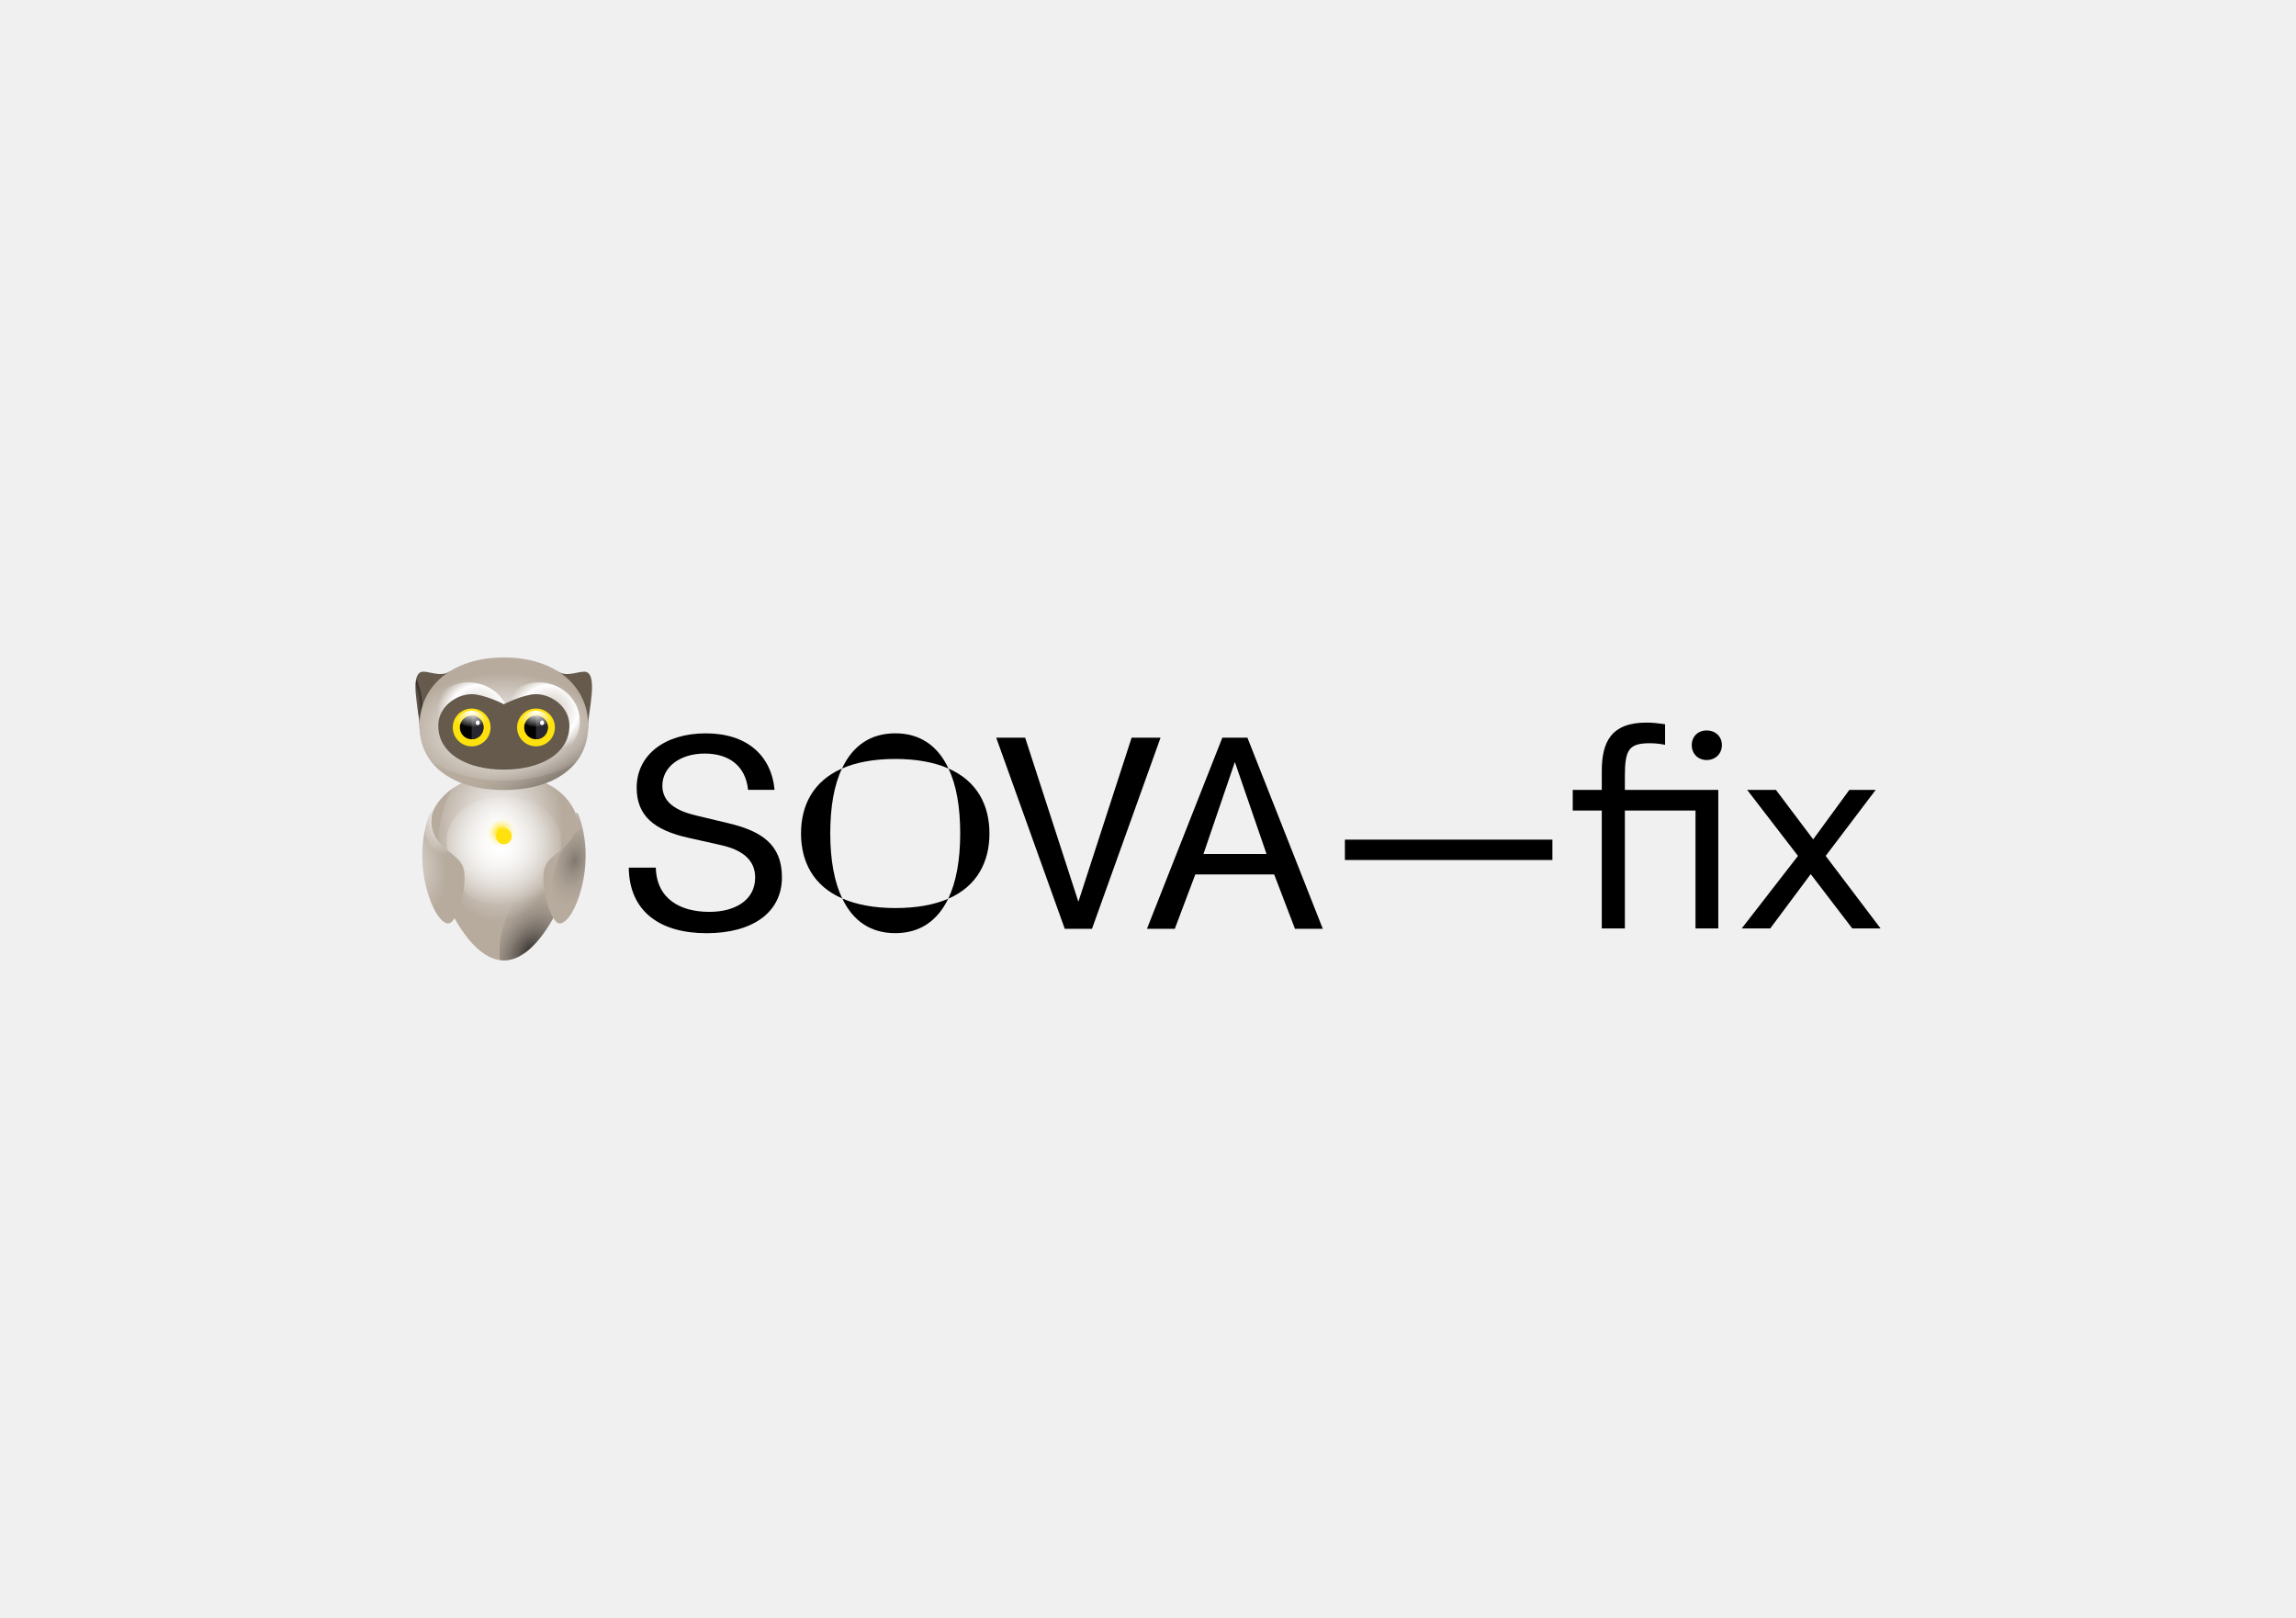
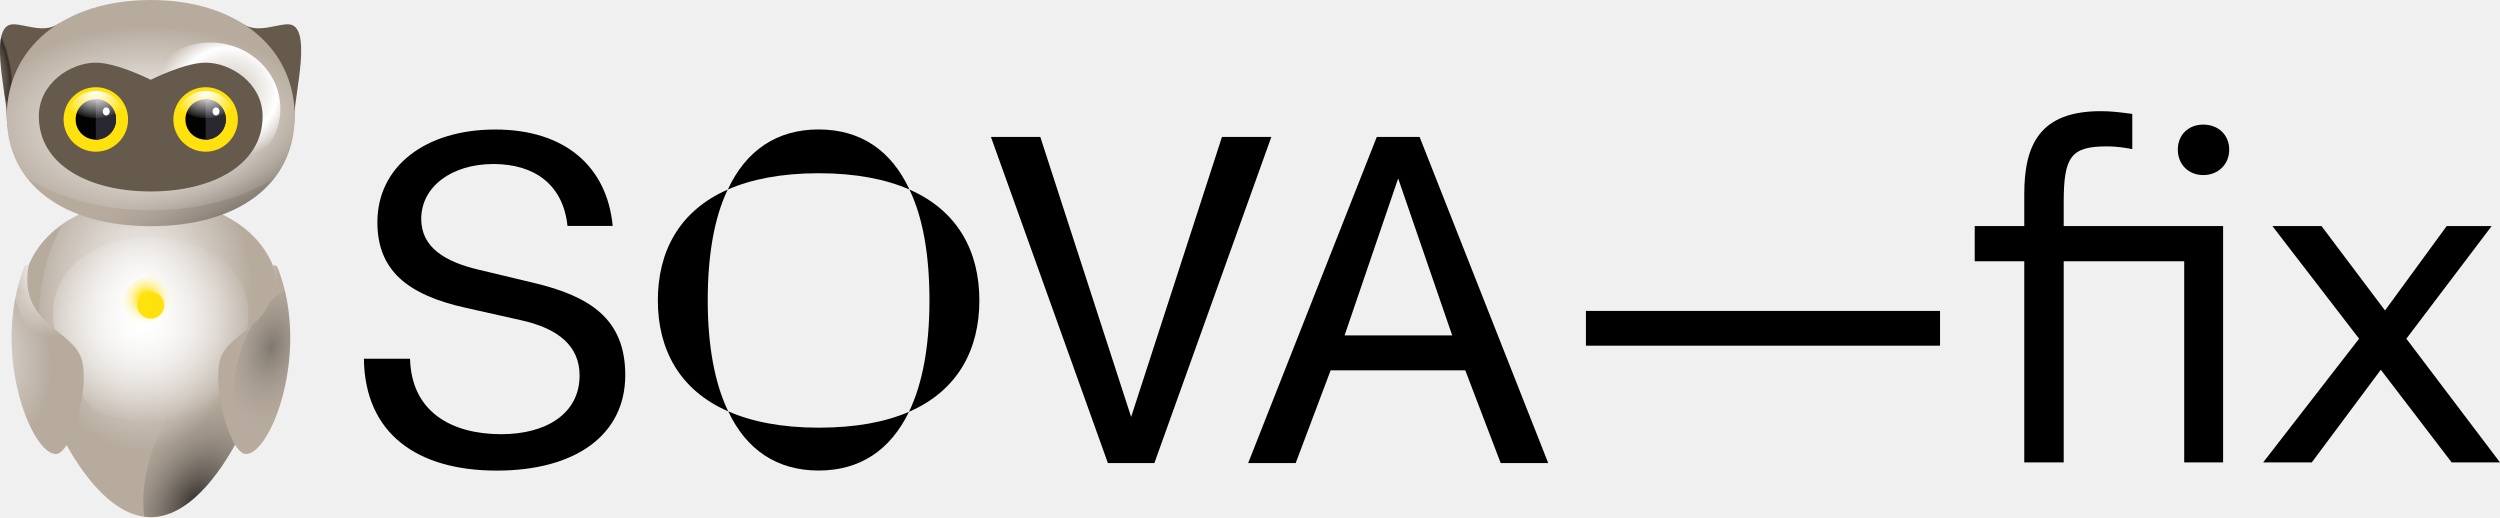
- <svg xmlns="http://www.w3.org/2000/svg" xmlns:xlink="http://www.w3.org/1999/xlink" id="_Слой_1" viewBox="0 0 595.28 419.53">
+ <svg xmlns="http://www.w3.org/2000/svg" id="_Слой_1" data-name=" Слой 1" viewBox="0 0 379.84 78.57">
  <defs>
-     <style>.cls-1{fill:none;}.cls-2{fill:#665a4d;}.cls-3{fill:url(#_Безымянный_градиент_3);}.cls-4{fill:url(#_Безымянный_градиент_7);}.cls-5{fill:url(#_Безымянный_градиент_7-2);}.cls-6{fill:url(#_Безымянный_градиент_113);}.cls-7{fill:url(#_Безымянный_градиент_312);}.cls-8{fill:url(#_Безымянный_градиент_209);}.cls-9{fill:url(#_Безымянный_градиент_274);}.cls-10{clip-path:url(#clippath-11);}.cls-11{clip-path:url(#clippath-10);}.cls-12{clip-path:url(#clippath-1);}.cls-13{clip-path:url(#clippath-3);}.cls-14{clip-path:url(#clippath-4);}.cls-15{clip-path:url(#clippath-2);}.cls-16{clip-path:url(#clippath-7);}.cls-17{clip-path:url(#clippath-6);}.cls-18{clip-path:url(#clippath-9);}.cls-19{clip-path:url(#clippath-8);}.cls-20{clip-path:url(#clippath-5);}.cls-21{fill:#292830;}.cls-22{fill:#020202;}.cls-23{fill:#b7ab9e;}.cls-24{fill:#fff;}.cls-25{fill:url(#_Безымянный_градиент_17-2);}.cls-26{fill:url(#_Безымянный_градиент_23-2);}.cls-27{fill:url(#_Безымянный_градиент_42-2);}.cls-28{fill:url(#_Безымянный_градиент_38-2);}.cls-29{fill:url(#_Безымянный_градиент_113-2);}.cls-30{fill:url(#_Безымянный_градиент_113-5);}.cls-31{fill:url(#_Безымянный_градиент_113-7);}.cls-32{fill:url(#_Безымянный_градиент_113-4);}.cls-33{fill:url(#_Безымянный_градиент_113-6);}.cls-34{fill:url(#_Безымянный_градиент_113-3);}.cls-35{fill:url(#_Безымянный_градиент_42);}.cls-36{fill:url(#_Безымянный_градиент_38);}.cls-37{fill:url(#_Безымянный_градиент_27);}.cls-38{fill:url(#_Безымянный_градиент_25);}.cls-39{fill:url(#_Безымянный_градиент_23);}.cls-40{fill:url(#_Безымянный_градиент_22);}.cls-41{fill:url(#_Безымянный_градиент_11);}.cls-42{fill:url(#_Безымянный_градиент_17);}.cls-43{fill:#ffe20d;}.cls-44{clip-path:url(#clippath);}</style>
+     <style>
+       .cls-1 {
+         fill: url(#_Безымянный_градиент);
+       }
+ 
+       .cls-1, .cls-2, .cls-3, .cls-4, .cls-5, .cls-6, .cls-7, .cls-8, .cls-9, .cls-10, .cls-11, .cls-12, .cls-13, .cls-14, .cls-15, .cls-16, .cls-17, .cls-18, .cls-19, .cls-20, .cls-21, .cls-22, .cls-23, .cls-24, .cls-25, .cls-26, .cls-27, .cls-28, .cls-29, .cls-30, .cls-31, .cls-32, .cls-33 {
+         stroke-width: 0px;
+       }
+ 
+       .cls-34 {
+         clip-path: url(#clippath);
+       }
+ 
+       .cls-2 {
+         fill: none;
+       }
+ 
+       .cls-3 {
+         fill: url(#_Безымянный_градиент_6);
+       }
+ 
+       .cls-4 {
+         fill: url(#_Безымянный_градиент_7);
+       }
+ 
+       .cls-5 {
+         fill: url(#_Безымянный_градиент_2);
+       }
+ 
+       .cls-6 {
+         fill: url(#_Безымянный_градиент_9);
+       }
+ 
+       .cls-7 {
+         fill: url(#_Безымянный_градиент_8);
+       }
+ 
+       .cls-8 {
+         fill: url(#_Безымянный_градиент_3);
+       }
+ 
+       .cls-9 {
+         fill: url(#_Безымянный_градиент_5);
+       }
+ 
+       .cls-10 {
+         fill: url(#_Безымянный_градиент_4);
+       }
+ 
+       .cls-35 {
+         clip-path: url(#clippath-1);
+       }
+ 
+       .cls-36 {
+         clip-path: url(#clippath-4);
+       }
+ 
+       .cls-37 {
+         clip-path: url(#clippath-3);
+       }
+ 
+       .cls-38 {
+         clip-path: url(#clippath-2);
+       }
+ 
+       .cls-39 {
+         clip-path: url(#clippath-7);
+       }
+ 
+       .cls-40 {
+         clip-path: url(#clippath-8);
+       }
+ 
+       .cls-41 {
+         clip-path: url(#clippath-6);
+       }
+ 
+       .cls-42 {
+         clip-path: url(#clippath-5);
+       }
+ 
+       .cls-43 {
+         clip-path: url(#clippath-9);
+       }
+ 
+       .cls-44 {
+         clip-path: url(#clippath-10);
+       }
+ 
+       .cls-45 {
+         clip-path: url(#clippath-11);
+       }
+ 
+       .cls-11 {
+         fill: url(#_Безымянный_градиент_25);
+       }
+ 
+       .cls-12 {
+         fill: url(#_Безымянный_градиент_24);
+       }
+ 
+       .cls-13 {
+         fill: url(#_Безымянный_градиент_20);
+       }
+ 
+       .cls-14 {
+         fill: url(#_Безымянный_градиент_23);
+       }
+ 
+       .cls-15 {
+         fill: url(#_Безымянный_градиент_22);
+       }
+ 
+       .cls-16 {
+         fill: url(#_Безымянный_градиент_21);
+       }
+ 
+       .cls-17 {
+         fill: url(#_Безымянный_градиент_16);
+       }
+ 
+       .cls-18 {
+         fill: url(#_Безымянный_градиент_13);
+       }
+ 
+       .cls-19 {
+         fill: url(#_Безымянный_градиент_18);
+       }
+ 
+       .cls-20 {
+         fill: url(#_Безымянный_градиент_15);
+       }
+ 
+       .cls-21 {
+         fill: url(#_Безымянный_градиент_19);
+       }
+ 
+       .cls-22 {
+         fill: url(#_Безымянный_градиент_17);
+       }
+ 
+       .cls-23 {
+         fill: url(#_Безымянный_градиент_10);
+       }
+ 
+       .cls-24 {
+         fill: url(#_Безымянный_градиент_11);
+       }
+ 
+       .cls-25 {
+         fill: url(#_Безымянный_градиент_12);
+       }
+ 
+       .cls-26 {
+         fill: url(#_Безымянный_градиент_14);
+       }
+ 
+       .cls-28 {
+         fill: #292830;
+       }
+ 
+       .cls-29 {
+         fill: #b7ab9e;
+       }
+ 
+       .cls-30 {
+         fill: #665a4d;
+       }
+ 
+       .cls-31 {
+         fill: #fff;
+       }
+ 
+       .cls-32 {
+         fill: #ffe20d;
+       }
+ 
+       .cls-33 {
+         fill: #020202;
+       }
+     </style>
    <clipPath id="clippath">
-       <path class="cls-1" d="M152.46,188.15c0-3.32,2.88-13.98-.98-13.98-1.82,0-4.59,1.37-6.74,0-3.66-2.34,7.72,24.33,7.72,13.98Z" />
-     </clipPath>
-     <radialGradient id="_Безымянный_градиент_42" cx="8287.75" cy="491.4" fx="8287.75" fy="491.4" r="9.33" gradientTransform="translate(535.23 1843.97) rotate(-90) scale(.2 -.78)" gradientUnits="userSpaceOnUse">
+       <path class="cls-2" d="m44.73,17.67c0-3.32,2.88-13.98-.98-13.98-1.82,0-4.59,1.37-6.74,0-3.66-2.34,7.72,24.33,7.72,13.98Z" />
+     </clipPath>
+     <radialGradient id="_Безымянный_градиент" data-name="Безымянный градиент" cx="8009.15" cy="-288.48" fx="8009.15" fy="-288.48" r="9.33" gradientTransform="translate(269.23 1617.77) rotate(-90) scale(.2 .78)" gradientUnits="userSpaceOnUse">
      <stop offset="0" stop-color="#665a4d" stop-opacity="0" />
      <stop offset=".8" stop-color="#000" stop-opacity=".5" />
      <stop offset="1" stop-color="#665a4d" stop-opacity="0" />
    </radialGradient>
-     <radialGradient id="_Безымянный_градиент_38" cx="2232.98" cy="-3471.12" fx="2232.98" fy="-3471.12" r="22.01" gradientTransform="translate(1073.89 893.08) rotate(-180) scale(.42 -.21)" gradientUnits="userSpaceOnUse">
+     <radialGradient id="_Безымянный_градиент_2" data-name="Безымянный градиент 2" cx="2101.59" cy="3026.69" fx="2101.59" fy="3026.69" r="22.01" gradientTransform="translate(910.98 629.27) rotate(-180) scale(.42 .21)" gradientUnits="userSpaceOnUse">
      <stop offset="0" stop-color="#000" />
      <stop offset="1" stop-color="#665a4d" stop-opacity="0" />
    </radialGradient>
    <clipPath id="clippath-1">
-       <path class="cls-1" d="M108.76,188.15c0-3.32-2.88-13.98.98-13.98,1.82,0,4.59,1.37,6.74,0,3.66-2.34-7.72,24.33-7.72,13.98Z" />
-     </clipPath>
-     <radialGradient id="_Безымянный_градиент_42-2" cx="4357.82" cy="383.56" fx="4357.82" fy="383.56" r="9.33" gradientTransform="translate(-763.75 -118.03) scale(.2 .78)" xlink:href="#_Безымянный_градиент_42" />
-     <radialGradient id="_Безымянный_градиент_38-2" cx="2298.3" fx="2298.3" r="22.01" xlink:href="#_Безымянный_градиент_38" />
+       <path class="cls-2" d="m1.03,17.67c0-3.32-2.88-13.98.98-13.98,1.82,0,4.59,1.37,6.74,0C12.41,1.35,1.03,28.02,1.03,17.67Z" />
+     </clipPath>
+     <radialGradient id="_Безымянный_градиент_3" data-name="Безымянный градиент 3" cx="4148.53" cy="-183.15" fx="4148.53" fy="-183.15" r="9.33" gradientTransform="translate(-829.62 -132.2) scale(.2 -.78)" gradientUnits="userSpaceOnUse">
+       <stop offset="0" stop-color="#665a4d" stop-opacity="0" />
+       <stop offset=".8" stop-color="#000" stop-opacity=".5" />
+       <stop offset="1" stop-color="#665a4d" stop-opacity="0" />
+     </radialGradient>
+     <radialGradient id="_Безымянный_градиент_4" data-name="Безымянный градиент 4" cx="2190.57" cy="3722.64" fx="2190.57" fy="3722.64" r="22.01" gradientTransform="translate(0 81.04) scale(1 -1)" gradientUnits="userSpaceOnUse">
+       <stop offset="0" stop-color="#000" />
+       <stop offset="1" stop-color="#665a4d" stop-opacity="0" />
+     </radialGradient>
    <clipPath id="clippath-2">
-       <path class="cls-1" d="M150.19,216.06c0,9.53-8.76,32.99-19.56,32.99s-19.56-23.46-19.56-32.99,8.76-15.29,19.56-15.29,19.56,5.77,19.56,15.29Z" />
-     </clipPath>
-     <radialGradient id="_Безымянный_градиент_17" cx="-2245.51" cy="1459.6" fx="-2245.51" fy="1459.6" r="22.01" gradientTransform="translate(-1987.61 1098.25) rotate(-180) scale(.93 .59)" gradientUnits="userSpaceOnUse">
+       <path class="cls-2" d="m42.46,45.58c0,9.53-8.76,32.99-19.56,32.99S3.34,55.11,3.34,45.58s8.76-15.29,19.56-15.29,19.56,5.77,19.56,15.29Z" />
+     </clipPath>
+     <radialGradient id="_Безымянный_градиент_5" data-name="Безымянный градиент 5" cx="-2175.13" cy="-907.64" fx="-2175.13" fy="-907.64" r="22.01" gradientTransform="translate(-2029.88 602.11) rotate(-180) scale(.93 -.59)" gradientUnits="userSpaceOnUse">
      <stop offset="0" stop-color="#000" />
      <stop offset="1" stop-color="#b7ab9e" stop-opacity="0" />
    </radialGradient>
-     <radialGradient id="_Безымянный_градиент_11" cx="-2172.85" cy="1752.33" fx="-2172.85" fy="1752.33" r="22.01" gradientTransform="translate(-1885.9 1270.51) rotate(-180) scale(.93 .59)" gradientUnits="userSpaceOnUse">
+     <radialGradient id="_Безымянный_градиент_6" data-name="Безымянный градиент 6" cx="-2122.15" cy="-1141.27" fx="-2122.15" fy="-1141.27" r="22.01" gradientTransform="translate(-1946.48 739.49) rotate(-180) scale(.93 -.59)" gradientUnits="userSpaceOnUse">
      <stop offset="0" stop-color="#000" stop-opacity=".7" />
      <stop offset="1" stop-color="#b7ab9e" stop-opacity="0" />
    </radialGradient>
-     <radialGradient id="_Безымянный_градиент_113" cx="-1738.43" cy="886.83" fx="-1738.43" fy="886.83" r="22.01" gradientTransform="translate(812.03 2075.48) rotate(90) scale(1.07 .77)" gradientUnits="userSpaceOnUse">
-       <stop offset="0" stop-color="#fff" />
-       <stop offset="1" stop-color="#fff" stop-opacity="0" />
-     </radialGradient>
-     <radialGradient id="_Безымянный_градиент_17-2" cx="-1389.63" cy="2950.11" fx="-1389.63" fy="2950.11" r="22.01" gradientTransform="translate(-1168.81 1575.88) rotate(-180) scale(.93 .47)" xlink:href="#_Безымянный_градиент_17" />
+     <radialGradient id="_Безымянный_градиент_7" data-name="Безымянный градиент 7" cx="-1680.26" cy="-441.22" fx="-1680.26" fy="-441.22" r="22.01" gradientTransform="translate(361.18 1842.76) rotate(90) scale(1.07 -.77)" gradientUnits="userSpaceOnUse">
+       <stop offset="0" stop-color="#fff" />
+       <stop offset="1" stop-color="#fff" stop-opacity="0" />
+     </radialGradient>
+     <radialGradient id="_Безымянный_градиент_8" data-name="Безымянный градиент 8" cx="-1511.88" cy="-2119.97" fx="-1511.88" fy="-2119.97" r="22.01" gradientTransform="translate(-1390.23 1015.24) rotate(-180) scale(.93 -.47)" gradientUnits="userSpaceOnUse">
+       <stop offset="0" stop-color="#000" />
+       <stop offset="1" stop-color="#b7ab9e" stop-opacity="0" />
+     </radialGradient>
    <clipPath id="clippath-3">
-       <path class="cls-1" d="M145.47,218.19c0,7.23-6.64,19.03-14.84,19.03s-14.84-11.8-14.84-19.03,6.64-11.6,14.84-11.6,14.84,4.37,14.84,11.6Z" />
-     </clipPath>
-     <radialGradient id="_Безымянный_градиент_113-2" cx="284.05" cy="220.95" fx="284.05" fy="220.95" r="25.34" gradientTransform="translate(-75.09 89.7) scale(.72 .59)" xlink:href="#_Безымянный_градиент_113" />
+       <path class="cls-2" d="m37.74,47.71c0,7.23-6.64,19.03-14.84,19.03s-14.84-11.8-14.84-19.03,6.64-11.6,14.84-11.6,14.84,4.37,14.84,11.6Z" />
+     </clipPath>
+     <radialGradient id="_Безымянный_градиент_9" data-name="Безымянный градиент 9" cx="179.04" cy="-97.99" fx="179.04" fy="-97.99" r="25.34" gradientTransform="translate(-107.21 -8.23) scale(.72 -.59)" gradientUnits="userSpaceOnUse">
+       <stop offset="0" stop-color="#fff" />
+       <stop offset="1" stop-color="#fff" stop-opacity="0" />
+     </radialGradient>
    <clipPath id="clippath-4">
-       <path class="cls-1" d="M120.08,224.9c1.41,4.18-1.44,14.56-3.85,14.56-3.84,0-9.83-15.65-4.81-28.33.08-.21.29-.35.52-.35h.14c-1.62,8.79,6.53,9.78,8,14.12Z" />
-     </clipPath>
-     <radialGradient id="_Безымянный_градиент_113-3" cx="1093.97" cy="670.68" fx="1093.97" fy="670.68" r="13.46" gradientTransform="translate(-399.45 -284.78) scale(.47 .74)" xlink:href="#_Безымянный_градиент_113" />
-     <radialGradient id="_Безымянный_градиент_209" cx="594.32" cy="977.68" fx="594.32" fy="977.68" r="13.46" gradientTransform="translate(-254.58 -774.06) scale(.61 1.02)" gradientUnits="userSpaceOnUse">
+       <path class="cls-2" d="m12.35,54.42c1.41,4.18-1.44,14.56-3.85,14.56-3.84,0-9.83-15.65-4.81-28.33.08-.21.29-.35.52-.35h.14c-1.62,8.79,6.53,9.78,8,14.12h0Z" />
+     </clipPath>
+     <radialGradient id="_Безымянный_градиент_10" data-name="Безымянный градиент 10" cx="909.6" cy="-480.4" fx="909.6" fy="-480.4" r="13.46" gradientTransform="translate(-420.54 -314.44) scale(.47 -.74)" gradientUnits="userSpaceOnUse">
+       <stop offset="0" stop-color="#fff" />
+       <stop offset="1" stop-color="#fff" stop-opacity="0" />
+     </radialGradient>
+     <radialGradient id="_Безымянный_градиент_11" data-name="Безымянный градиент 11" cx="425.94" cy="-719.8" fx="425.94" fy="-719.8" r="13.46" gradientTransform="translate(-259.61 -681.49) scale(.61 -1.02)" gradientUnits="userSpaceOnUse">
      <stop offset="0" stop-color="#fff" stop-opacity=".5" />
      <stop offset="1" stop-color="#fff" stop-opacity="0" />
    </radialGradient>
    <clipPath id="clippath-5">
-       <path class="cls-1" d="M141.25,224.9c-1.41,4.18,1.44,14.56,3.85,14.56,3.84,0,9.83-15.65,4.81-28.33-.08-.21-.29-.35-.52-.35h-.14c1.62,8.79-6.53,9.78-8,14.12Z" />
-     </clipPath>
-     <radialGradient id="_Безымянный_градиент_113-4" cx="-1415.29" cy="451.54" fx="-1415.29" fy="451.54" r="13.46" gradientTransform="translate(481.1 -452.79) rotate(-90) scale(.47 -.74)" xlink:href="#_Безымянный_градиент_113" />
-     <radialGradient id="_Безымянный_градиент_3" cx="-1336.08" cy="818.51" fx="-1336.08" fy="818.51" r="13.46" gradientTransform="translate(990.42 -590.93) rotate(-90) scale(.61 -1.02)" gradientUnits="userSpaceOnUse">
+       <path class="cls-2" d="m33.52,54.42c-1.41,4.18,1.44,14.56,3.85,14.56,3.84,0,9.83-15.65,4.81-28.33-.08-.21-.29-.35-.52-.35h-.14c1.62,8.79-6.53,9.78-8,14.12h0Z" />
+     </clipPath>
+     <radialGradient id="_Безымянный_градиент_12" data-name="Безымянный градиент 12" cx="-1628.75" cy="-257.21" fx="-1628.75" fy="-257.21" r="13.46" gradientTransform="translate(229.55 -723.62) rotate(-90) scale(.47 .74)" gradientUnits="userSpaceOnUse">
+       <stop offset="0" stop-color="#fff" />
+       <stop offset="1" stop-color="#fff" stop-opacity="0" />
+     </radialGradient>
+     <radialGradient id="_Безымянный_градиент_13" data-name="Безымянный градиент 13" cx="-1526.88" cy="-557.7" fx="-1526.88" fy="-557.7" r="13.46" gradientTransform="translate(616.66 -877.82) rotate(-90) scale(.61 1.02)" gradientUnits="userSpaceOnUse">
      <stop offset="0" stop-color="#000" stop-opacity=".3" />
      <stop offset="1" stop-color="#b7ab9e" stop-opacity="0" />
    </radialGradient>
-     <radialGradient id="_Безымянный_градиент_274" cx="142.37" cy="217.89" fx="142.37" fy="217.89" r="4.61" gradientTransform="translate(-2.44 13.21) scale(.93)" gradientUnits="userSpaceOnUse">
+     <radialGradient id="_Безымянный_градиент_14" data-name="Безымянный градиент 14" cx="35.17" cy="19.71" fx="35.17" fy="19.71" r="4.61" gradientTransform="translate(-10.47 63.69) scale(.93 -.93)" gradientUnits="userSpaceOnUse">
      <stop offset=".2" stop-color="#ffe20d" />
      <stop offset=".45" stop-color="#ffeb5b" stop-opacity=".68" />
      <stop offset="1" stop-color="#fff" stop-opacity="0" />
    </radialGradient>
    <clipPath id="clippath-6">
-       <path class="cls-1" d="M152.5,188.15c0,10.34-8.62,16.69-21.87,16.69s-21.87-6.35-21.87-16.69,8.62-17.67,21.87-17.67,21.87,7.33,21.87,17.67Z" />
-     </clipPath>
-     <linearGradient id="_Безымянный_градиент_22" x1="139.88" y1="205" x2="134.52" y2="195.48" gradientTransform="translate(71.11 -33.18) rotate(19.05)" gradientUnits="userSpaceOnUse">
+       <path class="cls-2" d="m44.77,17.67c0,10.34-8.62,16.69-21.87,16.69S1.03,28.01,1.03,17.67,9.65,0,22.9,0s21.87,7.33,21.87,17.67Z" />
+     </clipPath>
+     <linearGradient id="_Безымянный_градиент_15" data-name="Безымянный градиент 15" x1="32.13" y1="46.51" x2="26.77" y2="56.03" gradientTransform="translate(-16.89 69.26) rotate(19.05) scale(1 -1)" gradientUnits="userSpaceOnUse">
      <stop offset="0" stop-color="#000" stop-opacity=".3" />
      <stop offset="1" stop-color="#b7ab9e" stop-opacity="0" />
    </linearGradient>
-     <radialGradient id="_Безымянный_градиент_113-5" cx="46.75" cy="438.67" fx="46.75" fy="438.67" r="22.01" gradientTransform="translate(76.27 -108.85) scale(1.16 .68)" xlink:href="#_Безымянный_градиент_113" />
-     <radialGradient id="_Безымянный_градиент_23" cx="697.04" cy="-760.52" fx="697.04" fy="-760.52" r="24.02" gradientTransform="translate(-171.17 503.96) scale(.45 .42)" gradientUnits="userSpaceOnUse">
+     <radialGradient id="_Безымянный_градиент_16" data-name="Безымянный градиент 16" cx="-61.94" cy="-274.21" fx="-61.94" fy="-274.21" r="22.01" gradientTransform="translate(94.63 -167.5) scale(1.16 -.68)" gradientUnits="userSpaceOnUse">
+       <stop offset="0" stop-color="#fff" />
+       <stop offset="1" stop-color="#fff" stop-opacity="0" />
+     </radialGradient>
+     <radialGradient id="_Безымянный_градиент_17" data-name="Безымянный градиент 17" cx="597.87" cy="756.56" fx="597.87" fy="756.56" r="24.02" gradientTransform="translate(-234.27 331.82) scale(.45 -.42)" gradientUnits="userSpaceOnUse">
      <stop offset=".02" stop-color="#fff" stop-opacity="0" />
      <stop offset=".68" stop-color="#fff" />
      <stop offset="1" stop-color="#fff" stop-opacity="0" />
    </radialGradient>
-     <radialGradient id="_Безымянный_градиент_23-2" cx="656.15" fx="656.15" r="24.02" xlink:href="#_Безымянный_градиент_23" />
+     <radialGradient id="_Безымянный_градиент_18" data-name="Безымянный градиент 18" cx="548.42" cy="1012.04" fx="548.42" fy="1012.04" r="24.02" gradientTransform="translate(0 81.04) scale(1 -1)" gradientUnits="userSpaceOnUse">
+       <stop offset=".02" stop-color="#fff" stop-opacity="0" />
+       <stop offset=".68" stop-color="#fff" />
+       <stop offset="1" stop-color="#fff" stop-opacity="0" />
+     </radialGradient>
    <clipPath id="clippath-7">
-       <path class="cls-1" d="M147.63,188.15c0,7.38-7.61,11.42-17,11.42s-17-4.03-17-11.42c0-5,4.81-8.15,8.66-8.15,3.19,0,8.34,2.6,8.34,2.6,0,0,5.15-2.6,8.34-2.6,3.85,0,8.66,3.15,8.66,8.15Z" />
-     </clipPath>
-     <radialGradient id="_Безымянный_градиент_25" cx="7340.87" cy="-3585.05" fx="7340.87" fy="-3585.05" r="16.92" gradientTransform="translate(610.68 1658.92) rotate(-90.28) scale(.2 .13) skewX(.05)" gradientUnits="userSpaceOnUse">
+       <path class="cls-2" d="m39.9,17.67c0,7.38-7.61,11.42-17,11.42S5.9,25.06,5.9,17.67c0-5,4.81-8.15,8.66-8.15,3.19,0,8.34,2.6,8.34,2.6,0,0,5.15-2.6,8.34-2.6,3.85,0,8.66,3.15,8.66,8.15Z" />
+     </clipPath>
+     <radialGradient id="_Безымянный_градиент_19" data-name="Безымянный градиент 19" cx="6300.94" cy="3974.68" fx="6300.94" fy="3974.68" r="16.92" gradientTransform="translate(552.59 1280.14) rotate(-90.28) scale(.2 -.13) skewX(-.05)" gradientUnits="userSpaceOnUse">
      <stop offset=".42" stop-color="#000" stop-opacity=".5" />
      <stop offset="1" stop-color="#665a4d" stop-opacity="0" />
    </radialGradient>
    <clipPath id="clippath-8">
-       <path class="cls-1" d="M132.19,193.81c0,.99-.84,2.58-1.56,2.58s-1.56-1.59-1.56-2.58.84-1.19,1.56-1.19,1.56.19,1.56,1.19Z" />
-     </clipPath>
-     <radialGradient id="_Безымянный_градиент_27" cx="37.68" cy="4547.67" fx="37.68" fy="4547.67" r="6.41" gradientTransform="translate(2159.08 152.78) rotate(90) scale(.99 .45)" gradientUnits="userSpaceOnUse">
+       <path class="cls-2" d="m24.46,23.33c0,.99-.84,2.58-1.56,2.58s-1.56-1.59-1.56-2.58.84-1.19,1.56-1.19,1.56.19,1.56,1.19Z" />
+     </clipPath>
+     <radialGradient id="_Безымянный_градиент_20" data-name="Безымянный градиент 20" cx="109.82" cy="-4095.59" fx="109.82" fy="-4095.59" r="6.41" gradientTransform="translate(1847.92 -89.12) rotate(90) scale(.99 -.45)" gradientUnits="userSpaceOnUse">
      <stop offset=".08" stop-color="#000" />
      <stop offset="1" stop-color="#665a4d" stop-opacity="0" />
    </radialGradient>
-     <radialGradient id="_Безымянный_градиент_312" cx="1113.97" cy="8987.7" fx="1113.97" fy="8987.7" r="6.41" gradientTransform="translate(1233.35 2218.05) rotate(-180) scale(.99 .23)" gradientUnits="userSpaceOnUse">
+     <radialGradient id="_Безымянный_градиент_21" data-name="Безымянный градиент 21" cx="1157.54" cy="-8122.65" fx="1157.54" fy="-8122.65" r="6.41" gradientTransform="translate(1168.76 1848.61) rotate(-180) scale(.99 -.23)" gradientUnits="userSpaceOnUse">
      <stop offset=".08" stop-color="#fff" />
      <stop offset=".2" stop-color="#ebeae8" stop-opacity=".86" />
      <stop offset=".6" stop-color="#ada8a1" stop-opacity=".4" />
      <stop offset=".87" stop-color="#867e73" stop-opacity=".11" />
      <stop offset="1" stop-color="#776e62" stop-opacity="0" />
    </radialGradient>
    <clipPath id="clippath-9">
-       <path class="cls-1" d="M147.63,188.15c0,7.38-7.61,11.42-17,11.42s-17-4.03-17-11.42c0-5,4.81-8.15,8.66-8.15,3.19,0,8.34,2.6,8.34,2.6,0,0,5.15-2.6,8.34-2.6,3.85,0,8.66,3.15,8.66,8.15Z" />
-     </clipPath>
-     <radialGradient id="_Безымянный_градиент_7" cx="1343.95" cy="2423.44" fx="1343.95" fy="2423.44" r="14.03" gradientTransform="translate(-965.14 820.02) rotate(-90.42) scale(.47) skewX(-.18)" gradientUnits="userSpaceOnUse">
+       <path class="cls-2" d="m39.9,17.67c0,7.38-7.61,11.42-17,11.42S5.9,25.06,5.9,17.67c0-5,4.81-8.15,8.66-8.15,3.19,0,8.34,2.6,8.34,2.6,0,0,5.15-2.6,8.34-2.6,3.85,0,8.66,3.15,8.66,8.15Z" />
+     </clipPath>
+     <radialGradient id="_Безымянный_градиент_22" data-name="Безымянный градиент 22" cx="835.54" cy="-1998.93" fx="835.54" fy="-1998.93" r="14.03" gradientTransform="translate(-875.1 409.76) rotate(-90.42) scale(.47 -.47) skewX(.18)" gradientUnits="userSpaceOnUse">
      <stop offset="0" stop-color="#fbed21" stop-opacity="0" />
      <stop offset=".64" stop-color="#ffe20d" />
      <stop offset="1" stop-color="#fbed21" stop-opacity="0" />
    </radialGradient>
-     <radialGradient id="_Безымянный_градиент_7-2" cy="2396.51" fy="2396.51" r="14.03" gradientTransform="translate(-969.51 819.97) rotate(-90.42) scale(.47) skewX(-.18)" xlink:href="#_Безымянный_градиент_7" />
+     <radialGradient id="_Безымянный_градиент_23" data-name="Безымянный градиент 23" cx="835.54" cy="-1972" fx="835.54" fy="-1972" r="14.03" gradientTransform="translate(-879.47 409.71) rotate(-90.42) scale(.47 -.47) skewX(.18)" gradientUnits="userSpaceOnUse">
+       <stop offset="0" stop-color="#fbed21" stop-opacity="0" />
+       <stop offset=".64" stop-color="#ffe20d" />
+       <stop offset="1" stop-color="#fbed21" stop-opacity="0" />
+     </radialGradient>
    <clipPath id="clippath-10">
-       <circle class="cls-1" cx="122.29" cy="188.63" r="4.34" />
-     </clipPath>
-     <radialGradient id="_Безымянный_градиент_113-6" cx="-10.45" cy="183.08" fx="-10.45" fy="183.08" r="7.02" gradientTransform="translate(129.99 76.59) scale(.74 .59)" xlink:href="#_Безымянный_градиент_113" />
+       <circle class="cls-2" cx="14.56" cy="18.15" r="4.34" />
+     </clipPath>
+     <radialGradient id="_Безымянный_градиент_24" data-name="Безымянный градиент 24" cx="-115.72" cy="-60.12" fx="-115.72" fy="-60.12" r="7.02" gradientTransform="translate(100.16 -21.34) scale(.74 -.59)" gradientUnits="userSpaceOnUse">
+       <stop offset="0" stop-color="#fff" />
+       <stop offset="1" stop-color="#fff" stop-opacity="0" />
+     </radialGradient>
    <clipPath id="clippath-11">
-       <circle class="cls-1" cx="138.97" cy="188.63" r="4.34" />
-     </clipPath>
-     <radialGradient id="_Безымянный_градиент_113-7" cx="12.19" cy="183.08" fx="12.19" fy="183.08" r="7.02" gradientTransform="translate(129.99 76.59) scale(.74 .59)" xlink:href="#_Безымянный_градиент_113" />
+       <circle class="cls-2" cx="31.24" cy="18.15" r="4.34" />
+     </clipPath>
+     <radialGradient id="_Безымянный_градиент_25" data-name="Безымянный градиент 25" cx="-93.08" cy="-60.12" fx="-93.08" fy="-60.12" r="7.02" gradientTransform="translate(100.16 -21.34) scale(.74 -.59)" gradientUnits="userSpaceOnUse">
+       <stop offset="0" stop-color="#fff" />
+       <stop offset="1" stop-color="#fff" stop-opacity="0" />
+     </radialGradient>
  </defs>
-   <path d="M163.02,224.98h7.01c.21,8.14,6.37,11.47,13.87,11.47,6.8,0,11.89-3.11,11.89-8.92,0-4.46-3.19-7.15-8.99-8.42l-8.21-1.84c-8.99-1.98-13.52-5.73-13.52-13.02,0-8.49,7.29-14.09,17.91-14.09s16.99,5.66,17.84,14.65h-6.87c-.64-6.23-4.96-9.41-11.25-9.41s-10.97,3.4-10.97,8.35c0,4.32,3.61,6.51,8.78,7.72l8.28,1.98c8.64,2.05,13.94,5.52,13.94,14.02,0,9.06-7.5,14.51-19.54,14.51s-20.03-5.59-20.17-16.99Z" />
-   <path d="M207.68,216.13c0-7.36,3.19-13.59,10.62-16.85-2.05,4.25-3.04,9.98-3.04,16.85s1.06,12.6,3.11,16.85c-7.5-3.26-10.69-9.56-10.69-16.85ZM248.95,216.13c0-6.87-.99-12.6-3.04-16.85-2.76-5.95-7.43-9.13-13.8-9.13s-11.04,3.19-13.8,9.13c3.54-1.56,8.14-2.48,13.8-2.48s10.26.92,13.8,2.48c7.43,3.26,10.62,9.49,10.62,16.85s-3.19,13.66-10.69,16.92c-3.61,1.56-8.14,2.41-13.73,2.41s-10.19-.92-13.73-2.48c2.76,5.88,7.43,8.99,13.73,8.99s10.9-3.11,13.73-8.92c2.05-4.25,3.11-9.98,3.11-16.92Z" />
-   <path d="M276.06,240.84l-17.77-49.55h7.5l13.8,42.54,13.8-42.54h7.5l-17.77,49.55h-7.08Z" />
-   <path d="M335.74,240.84l-5.38-14.09h-20.46l-5.31,14.09h-7.22l19.54-49.55h6.51l19.54,49.55h-7.22ZM328.37,221.44l-8.21-23.85-8.14,23.85h16.35Z" />
-   <path class="cls-2" d="M152.46,188.15c0-3.32,2.88-13.98-.98-13.98-1.82,0-4.59,1.37-6.74,0-3.66-2.34,7.72,24.33,7.72,13.98Z" />
+   <path class="cls-27" d="m55.29,54.5h7.01c.21,8.14,6.37,11.47,13.87,11.47,6.8,0,11.89-3.11,11.89-8.92,0-4.46-3.19-7.15-8.99-8.42l-8.21-1.84c-8.99-1.98-13.52-5.73-13.52-13.02,0-8.49,7.29-14.09,17.91-14.09s16.99,5.66,17.84,14.65h-6.87c-.64-6.23-4.96-9.41-11.25-9.41s-10.97,3.4-10.97,8.35c0,4.32,3.61,6.51,8.78,7.72l8.28,1.98c8.64,2.05,13.94,5.52,13.94,14.02,0,9.06-7.5,14.51-19.54,14.51s-20.03-5.59-20.17-16.99h0Z" />
+   <path class="cls-27" d="m99.95,45.65c0-7.36,3.19-13.59,10.62-16.85-2.05,4.25-3.04,9.98-3.04,16.85s1.06,12.6,3.11,16.85c-7.5-3.26-10.69-9.56-10.69-16.85Zm41.27,0c0-6.87-.99-12.6-3.04-16.85-2.76-5.95-7.43-9.13-13.8-9.13s-11.04,3.19-13.8,9.13c3.54-1.56,8.14-2.48,13.8-2.48s10.26.92,13.8,2.48c7.43,3.26,10.62,9.49,10.62,16.85s-3.19,13.66-10.69,16.92c-3.61,1.56-8.14,2.41-13.73,2.41s-10.19-.92-13.73-2.48c2.76,5.88,7.43,8.99,13.73,8.99s10.9-3.11,13.73-8.92c2.05-4.25,3.11-9.98,3.11-16.92h0Z" />
+   <path class="cls-27" d="m168.33,70.36l-17.77-49.55h7.5l13.8,42.54,13.8-42.54h7.5l-17.77,49.55h-7.08.02Z" />
+   <path class="cls-27" d="m228.01,70.36l-5.38-14.09h-20.46l-5.31,14.09h-7.22l19.54-49.55h6.51l19.54,49.55h-7.22Zm-7.37-19.4l-8.21-23.85-8.14,23.85h16.35Z" />
+   <path class="cls-30" d="m44.73,17.67c0-3.32,2.88-13.98-.98-13.98-1.82,0-4.59,1.37-6.74,0-3.66-2.34,7.72,24.33,7.72,13.98Z" />
+   <g class="cls-34">
+     <g>
+       <ellipse class="cls-1" cx="43.28" cy="11.37" rx="7.69" ry="2.36" transform="translate(25.98 52.64) rotate(-81.97)" />
+       <ellipse class="cls-5" cx="36.32" cy="3.31" rx="9.13" ry="4.58" />
+     </g>
+   </g>
+   <path class="cls-30" d="m1.03,17.67c0-3.32-2.88-13.98.98-13.98,1.82,0,4.59,1.37,6.74,0C12.41,1.35,1.03,28.02,1.03,17.67Z" />
+   <g class="cls-35">
+     <g>
+       <ellipse class="cls-8" cx="2.48" cy="11.36" rx="2.36" ry="7.69" transform="translate(-1.56 .46) rotate(-8.03)" />
+       <ellipse class="cls-10" cx="9.13" cy="3.31" rx="9.13" ry="4.58" />
+     </g>
+   </g>
+   <path class="cls-29" d="m42.46,45.58c0,9.53-8.76,32.99-19.56,32.99S3.34,55.11,3.34,45.58s8.76-15.29,19.56-15.29,19.56,5.77,19.56,15.29Z" />
+   <g class="cls-38">
+     <g>
+       <ellipse class="cls-9" cx="3.43" cy="68.98" rx="20.5" ry="13.02" transform="translate(-62.77 49.28) rotate(-70.58)" />
+       <ellipse class="cls-3" cx="37.22" cy="68.96" rx="20.5" ry="13.02" transform="translate(-41.02 64.49) rotate(-58.37)" />
+       <ellipse class="cls-4" cx="22.9" cy="48.46" rx="17" ry="23.42" />
+       <ellipse class="cls-7" cx="22.27" cy="31.43" rx="20.5" ry="10.3" />
+     </g>
+   </g>
+   <g class="cls-37">
+     <ellipse class="cls-6" cx="22.9" cy="49.13" rx="18.29" ry="14.99" />
+   </g>
+   <path class="cls-29" d="m12.35,54.42c1.41,4.18-1.44,14.56-3.85,14.56-3.84,0-9.83-15.65-4.81-28.33.08-.21.29-.35.52-.35h.14c-1.62,8.79,6.53,9.78,8,14.12h0Z" />
+   <g class="cls-36">
+     <g>
+       <ellipse class="cls-23" cx="8.49" cy="43.87" rx="6.32" ry="10.07" transform="translate(-9.19 2.83) rotate(-12.35)" />
+       <ellipse class="cls-24" cx="1.83" cy="57.26" rx="8.22" ry="13.87" transform="translate(-12.21 1.72) rotate(-12.35)" />
+     </g>
+   </g>
+   <path class="cls-29" d="m33.52,54.42c-1.41,4.18,1.44,14.56,3.85,14.56,3.84,0,9.83-15.65,4.81-28.33-.08-.21-.29-.35-.52-.35h-.14c1.62,8.79-6.53,9.78-8,14.12h0Z" />
+   <g class="cls-42">
+     <g>
+       <ellipse class="cls-25" cx="37.36" cy="43.84" rx="10.07" ry="6.32" transform="translate(-13.46 70.96) rotate(-77.65)" />
+       <ellipse class="cls-18" cx="44.01" cy="57.23" rx="13.87" ry="8.22" transform="translate(-21.31 87.98) rotate(-77.65)" />
+     </g>
+   </g>
+   <circle class="cls-26" cx="22.9" cy="46.37" r="4.31" />
+   <circle class="cls-32" cx="22.9" cy="46.37" r="2.05" />
+   <path class="cls-29" d="m44.77,17.67c0,10.34-8.62,16.69-21.87,16.69S1.03,28.01,1.03,17.67,9.65,0,22.9,0s21.87,7.33,21.87,17.67Z" />
+   <g class="cls-41">
+     <g>
+       <ellipse class="cls-20" cx="26.65" cy="24.79" rx="23.06" ry="11.76" transform="translate(-6.63 10.06) rotate(-19.05)" />
+       <ellipse class="cls-17" cx="22.9" cy="16.99" rx="25.5" ry="14.95" />
+       <ellipse class="cls-22" cx="31.93" cy="16.52" rx="10.67" ry="10.06" />
+       <ellipse class="cls-19" cx="13.7" cy="16.52" rx="10.67" ry="10.06" />
+     </g>
+   </g>
+   <path class="cls-30" d="m39.9,17.67c0,7.38-7.61,11.42-17,11.42S5.9,25.06,5.9,17.67c0-5,4.81-8.15,8.66-8.15,3.19,0,8.34,2.6,8.34,2.6,0,0,5.15-2.6,8.34-2.6,3.85,0,8.66,3.15,8.66,8.15Z" />
+   <g class="cls-39">
+     <ellipse class="cls-21" cx="22.9" cy="24.42" rx="2.4" ry="3.55" />
+   </g>
+   <path class="cls-30" d="m24.46,23.33c0,.99-.84,2.58-1.56,2.58s-1.56-1.59-1.56-2.58.84-1.19,1.56-1.19,1.56.19,1.56,1.19Z" />
+   <g class="cls-40">
+     <g>
+       <ellipse class="cls-13" cx="22.9" cy="19.55" rx="2.87" ry="6.32" />
+       <ellipse class="cls-16" cx="24.42" cy="25.25" rx="6.32" ry="1.45" transform="translate(-9.65 33.78) rotate(-60)" />
+     </g>
+   </g>
+   <g class="cls-43">
+     <g>
+       <ellipse class="cls-15" cx="31.24" cy="18.15" rx="6.91" ry="6.88" />
+       <ellipse class="cls-14" cx="14.56" cy="18.15" rx="6.91" ry="6.88" />
+     </g>
+   </g>
+   <circle class="cls-32" cx="14.56" cy="18.15" r="4.9" />
+   <circle class="cls-33" cx="14.56" cy="18.15" r="3.07" />
+   <path class="cls-28" d="m14.56,15.07c1.7,0,3.07,1.38,3.07,3.07s-1.38,3.07-3.07,3.07v-6.14h0Z" />
+   <ellipse class="cls-31" cx="16.14" cy="16.93" rx=".53" ry=".61" />
  <g class="cls-44">
-     <ellipse class="cls-35" cx="151.01" cy="181.85" rx="7.69" ry="2.36" transform="translate(-50.15 305.98) rotate(-81.97)" />
-     <ellipse class="cls-36" cx="144.05" cy="173.79" rx="9.13" ry="4.58" />
-   </g>
-   <path class="cls-2" d="M108.76,188.15c0-3.32-2.88-13.98.98-13.98,1.82,0,4.59,1.37,6.74,0,3.66-2.34-7.72,24.33-7.72,13.98Z" />
-   <g class="cls-12">
-     <ellipse class="cls-27" cx="110.21" cy="181.85" rx="2.36" ry="7.69" transform="translate(-24.32 17.17) rotate(-8.03)" />
-     <ellipse class="cls-28" cx="116.86" cy="173.79" rx="9.13" ry="4.58" />
-   </g>
-   <path class="cls-23" d="M150.19,216.06c0,9.53-8.76,32.99-19.56,32.99s-19.56-23.46-19.56-32.99,8.76-15.29,19.56-15.29,19.56,5.77,19.56,15.29Z" />
-   <g class="cls-15">
-     <ellipse class="cls-42" cx="111.15" cy="239.46" rx="20.5" ry="13.02" transform="translate(-151.64 264.67) rotate(-70.58)" />
-     <ellipse class="cls-41" cx="144.95" cy="239.46" rx="20.5" ry="13.02" transform="translate(-134.96 237.28) rotate(-58.37)" />
-     <ellipse class="cls-6" cx="130.63" cy="218.94" rx="17" ry="23.42" />
-     <ellipse class="cls-25" cx="130" cy="201.91" rx="20.5" ry="10.3" />
-   </g>
-   <g class="cls-13">
-     <ellipse class="cls-29" cx="130.63" cy="219.61" rx="18.29" ry="14.99" />
-   </g>
-   <path class="cls-23" d="M120.08,224.9c1.41,4.18-1.44,14.56-3.85,14.56-3.84,0-9.83-15.65-4.81-28.33.08-.21.29-.35.52-.35h.14c-1.62,8.79,6.53,9.78,8,14.12Z" />
-   <g class="cls-14">
-     <ellipse class="cls-34" cx="116.23" cy="214.34" rx="6.32" ry="10.07" transform="translate(-43.17 29.83) rotate(-12.35)" />
-     <ellipse class="cls-8" cx="109.58" cy="227.73" rx="8.22" ry="13.87" transform="translate(-46.19 28.72) rotate(-12.35)" />
-   </g>
-   <path class="cls-23" d="M141.25,224.9c-1.41,4.18,1.44,14.56,3.85,14.56,3.84,0,9.83-15.65,4.81-28.33-.08-.21-.29-.35-.52-.35h-.14c1.62,8.79-6.53,9.78-8,14.12Z" />
-   <g class="cls-20">
-     <ellipse class="cls-32" cx="145.1" cy="214.34" rx="10.07" ry="6.32" transform="translate(-95.33 310.22) rotate(-77.65)" />
-     <ellipse class="cls-3" cx="151.74" cy="227.73" rx="13.87" ry="8.22" transform="translate(-103.18 327.23) rotate(-77.65)" />
-   </g>
-   <circle class="cls-9" cx="130.63" cy="216.85" r="4.31" />
-   <circle class="cls-43" cx="130.63" cy="216.85" r="2.05" />
-   <path class="cls-23" d="M152.5,188.15c0,10.34-8.62,16.69-21.87,16.69s-21.87-6.35-21.87-16.69,8.62-17.67,21.87-17.67,21.87,7.33,21.87,17.67Z" />
-   <g class="cls-17">
-     <ellipse class="cls-40" cx="134.39" cy="195.26" rx="23.06" ry="11.76" transform="translate(-56.38 54.57) rotate(-19.05)" />
-     <ellipse class="cls-30" cx="130.63" cy="187.47" rx="25.5" ry="14.95" />
-     <ellipse class="cls-39" cx="139.66" cy="187" rx="10.67" ry="10.06" />
-     <ellipse class="cls-26" cx="121.43" cy="187" rx="10.67" ry="10.06" />
-   </g>
-   <path class="cls-2" d="M147.63,188.15c0,7.38-7.61,11.42-17,11.42s-17-4.03-17-11.42c0-5,4.81-8.15,8.66-8.15,3.19,0,8.34,2.6,8.34,2.6,0,0,5.15-2.6,8.34-2.6,3.85,0,8.66,3.15,8.66,8.15Z" />
-   <g class="cls-16">
-     <ellipse class="cls-38" cx="130.63" cy="194.9" rx="2.4" ry="3.55" />
-   </g>
-   <path class="cls-2" d="M132.19,193.81c0,.99-.84,2.58-1.56,2.58s-1.56-1.59-1.56-2.58.84-1.19,1.56-1.19,1.56.19,1.56,1.19Z" />
-   <g class="cls-19">
-     <ellipse class="cls-37" cx="130.63" cy="190.03" rx="2.87" ry="6.32" />
-     <ellipse class="cls-7" cx="132.15" cy="195.73" rx="6.32" ry="1.45" transform="translate(-103.43 212.31) rotate(-60)" />
-   </g>
-   <g class="cls-18">
-     <ellipse class="cls-4" cx="138.97" cy="188.63" rx="6.91" ry="6.88" />
-     <ellipse class="cls-5" cx="122.29" cy="188.63" rx="6.91" ry="6.88" />
-   </g>
-   <circle class="cls-43" cx="122.29" cy="188.63" r="4.9" />
-   <circle class="cls-22" cx="122.29" cy="188.63" r="3.07" />
-   <path class="cls-21" d="M122.29,185.55c1.7,0,3.07,1.38,3.07,3.07s-1.38,3.07-3.07,3.07v-6.14Z" />
-   <ellipse class="cls-24" cx="123.87" cy="187.41" rx=".53" ry=".61" />
-   <g class="cls-11">
-     <ellipse class="cls-33" cx="122.29" cy="184.29" rx="5.15" ry="4.15" />
-   </g>
-   <circle class="cls-43" cx="138.97" cy="188.63" r="4.9" />
-   <circle class="cls-22" cx="138.97" cy="188.63" r="3.07" />
-   <path class="cls-21" d="M138.97,185.55c1.7,0,3.07,1.38,3.07,3.07s-1.38,3.07-3.07,3.07v-6.14Z" />
-   <ellipse class="cls-24" cx="140.55" cy="187.41" rx=".53" ry=".61" />
-   <g class="cls-10">
-     <ellipse class="cls-31" cx="138.97" cy="184.29" rx="5.15" ry="4.15" />
-   </g>
-   <path d="M402.49,223h-53.8v-5.28h53.8v5.28Z" />
-   <path d="M445.51,240.74h-5.92v-30.56h-18.31v30.56h-5.99v-30.56h-7.53v-5.35h7.53v-4.86c0-7.53,2.39-12.6,11.62-12.6,1.48,0,2.75.14,4.79.42v5.35c-.63-.14-2.18-.42-3.87-.42-5.49,0-6.55,1.62-6.55,8.52v3.59h24.22v35.91ZM442.49,197.08c-2.25,0-3.87-1.62-3.87-3.87s1.62-3.8,3.87-3.8,3.94,1.55,3.94,3.8-1.69,3.87-3.94,3.87Z" />
-   <path d="M487.55,240.74h-7.32l-10.77-14.08-10.49,14.08h-7.39l14.58-18.8-13.17-17.11h7.46l9.65,12.82,9.37-12.82h6.83l-12.96,17.11,14.23,18.8Z" />
+     <ellipse class="cls-12" cx="14.56" cy="13.81" rx="5.15" ry="4.15" />
+   </g>
+   <circle class="cls-32" cx="31.24" cy="18.15" r="4.9" />
+   <circle class="cls-33" cx="31.24" cy="18.15" r="3.07" />
+   <path class="cls-28" d="m31.24,15.07c1.7,0,3.07,1.38,3.07,3.07s-1.38,3.07-3.07,3.07v-6.14h0Z" />
+   <ellipse class="cls-31" cx="32.82" cy="16.93" rx=".53" ry=".61" />
+   <g class="cls-45">
+     <ellipse class="cls-11" cx="31.24" cy="13.81" rx="5.15" ry="4.15" />
+   </g>
+   <path class="cls-27" d="m294.76,52.52h-53.8v-5.28h53.8v5.28Z" />
+   <path class="cls-27" d="m337.78,70.26h-5.92v-30.56h-18.31v30.56h-5.99v-30.56h-7.53v-5.35h7.53v-4.86c0-7.53,2.39-12.6,11.62-12.6,1.48,0,2.75.14,4.79.42v5.35c-.63-.14-2.18-.42-3.87-.42-5.49,0-6.55,1.62-6.55,8.52v3.59h24.22v35.91h0Zm-3.02-43.66c-2.25,0-3.87-1.62-3.87-3.87s1.62-3.8,3.87-3.8,3.94,1.55,3.94,3.8-1.69,3.87-3.94,3.87Z" />
+   <path class="cls-27" d="m379.82,70.26h-7.32l-10.77-14.08-10.49,14.08h-7.39l14.58-18.8-13.17-17.11h7.46l9.65,12.82,9.37-12.82h6.83l-12.96,17.11,14.23,18.8h-.02Z" />
</svg>
